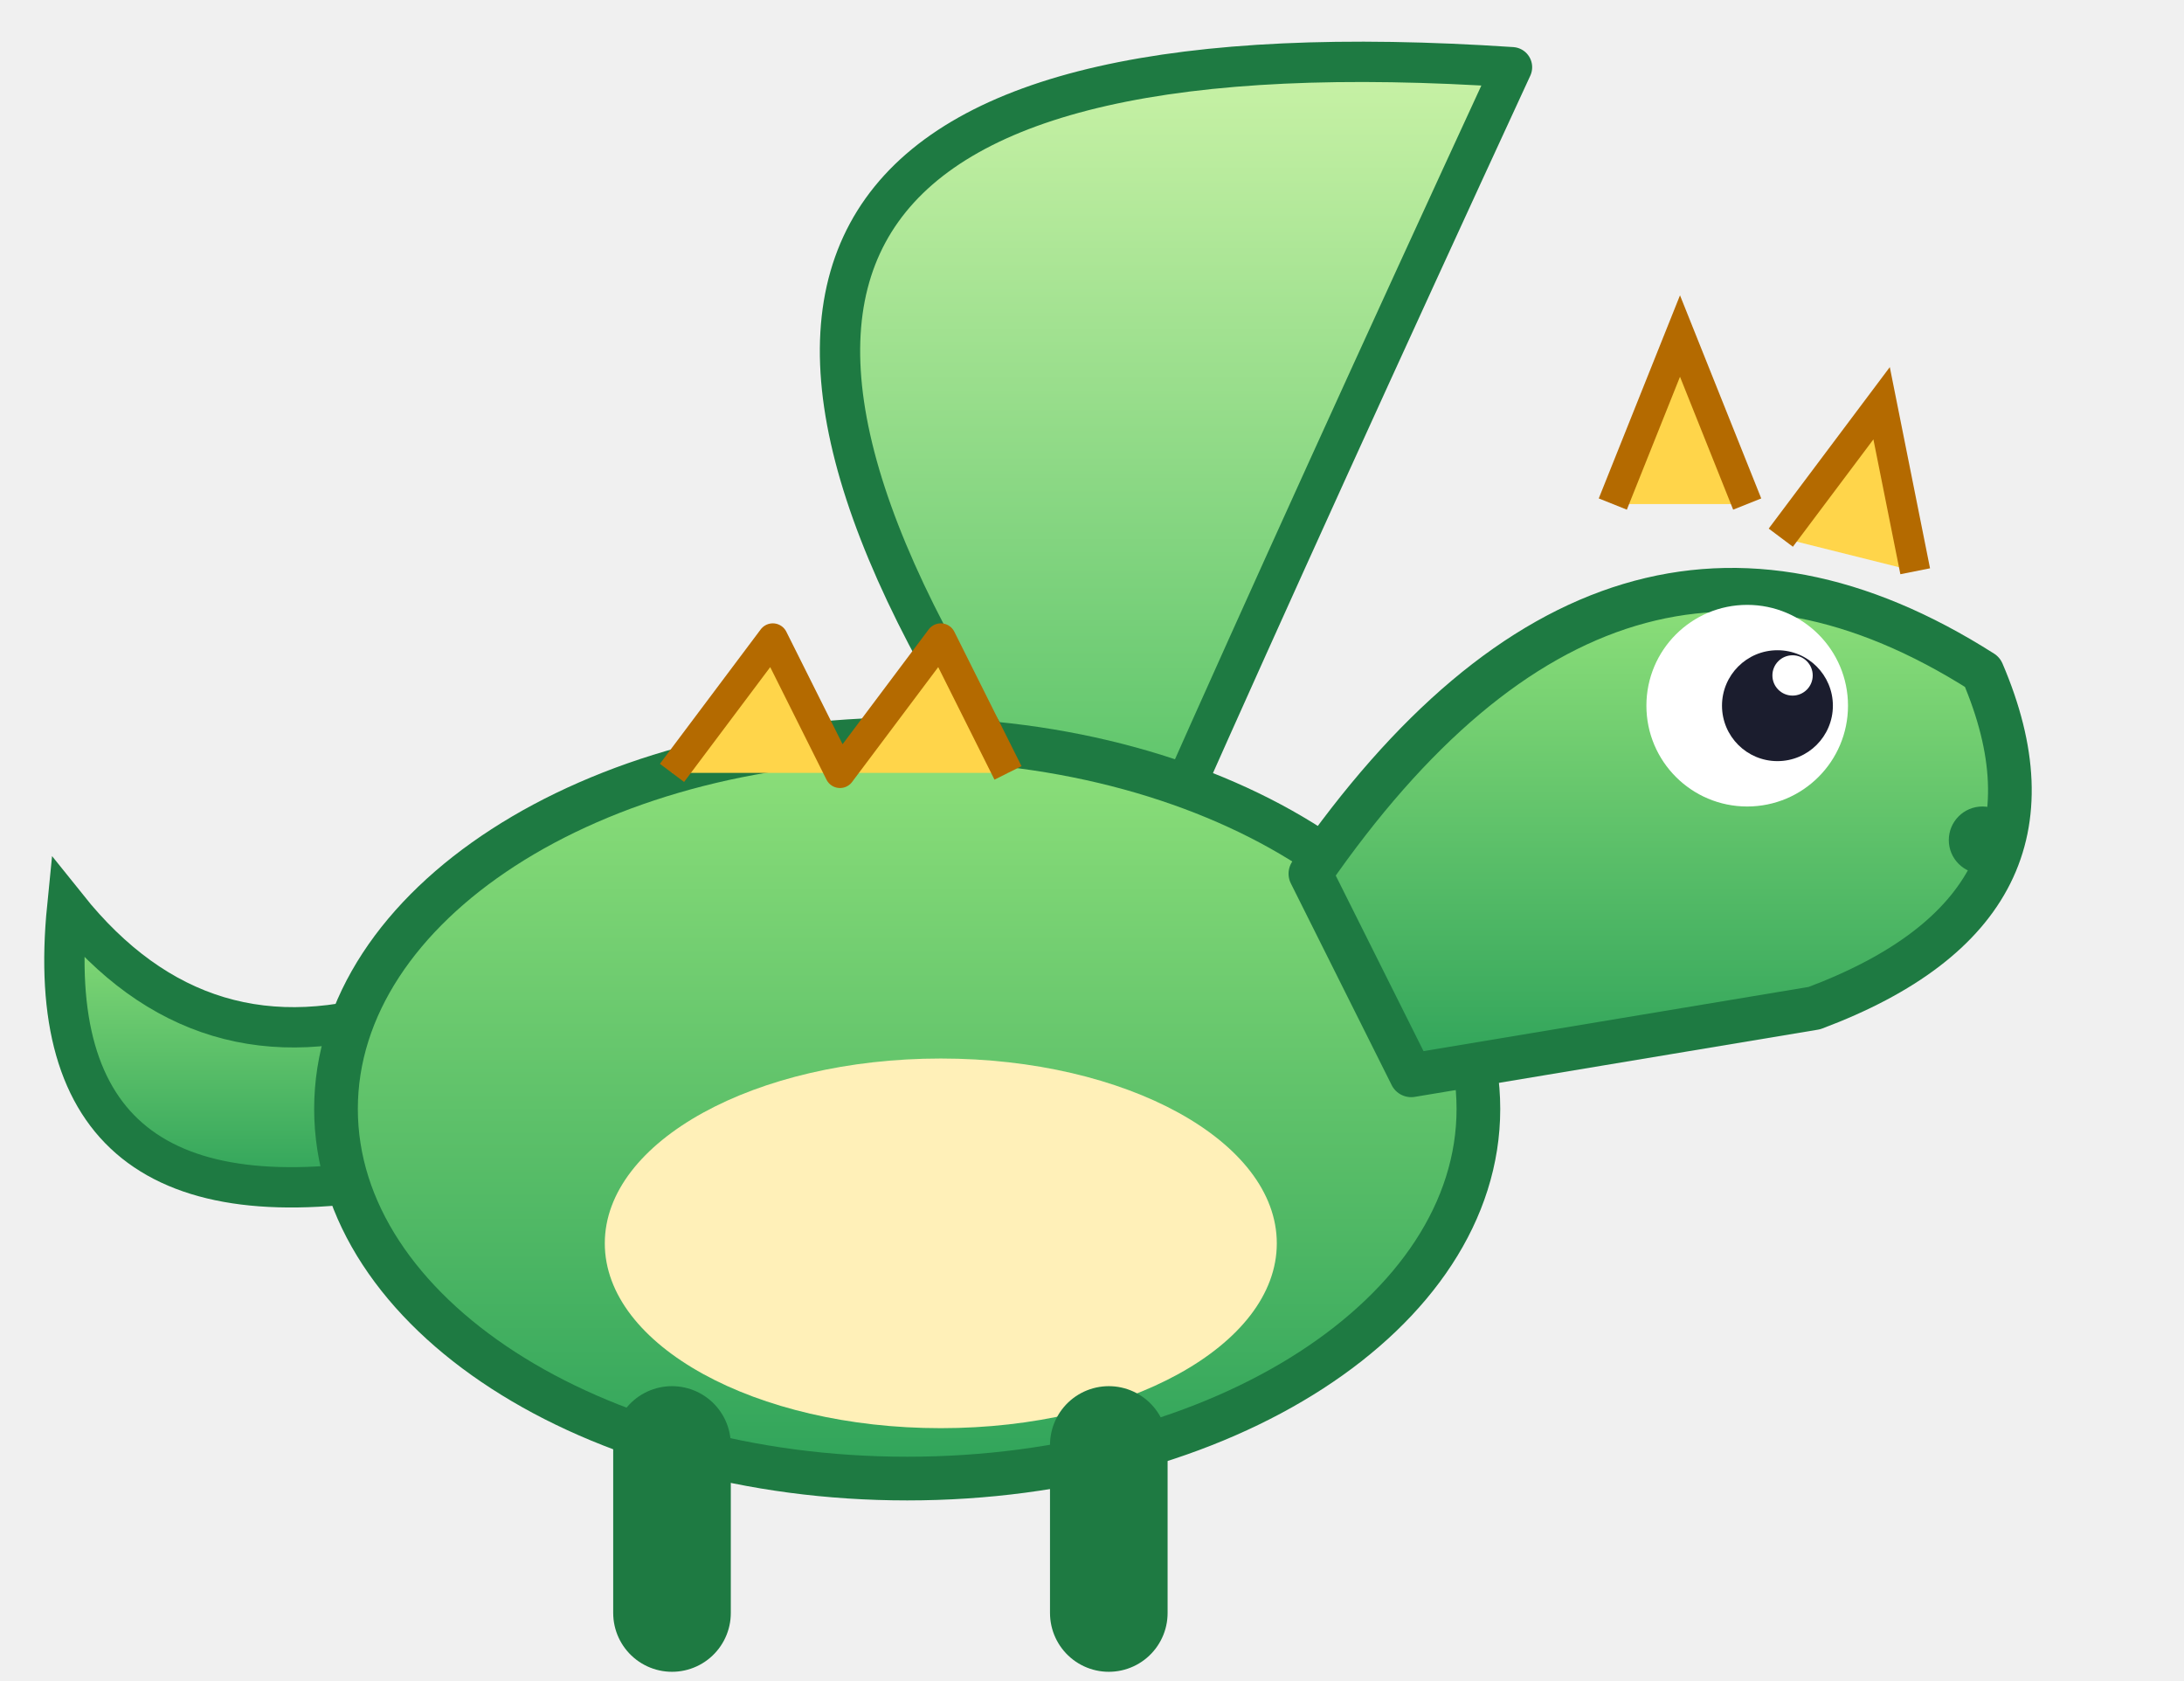
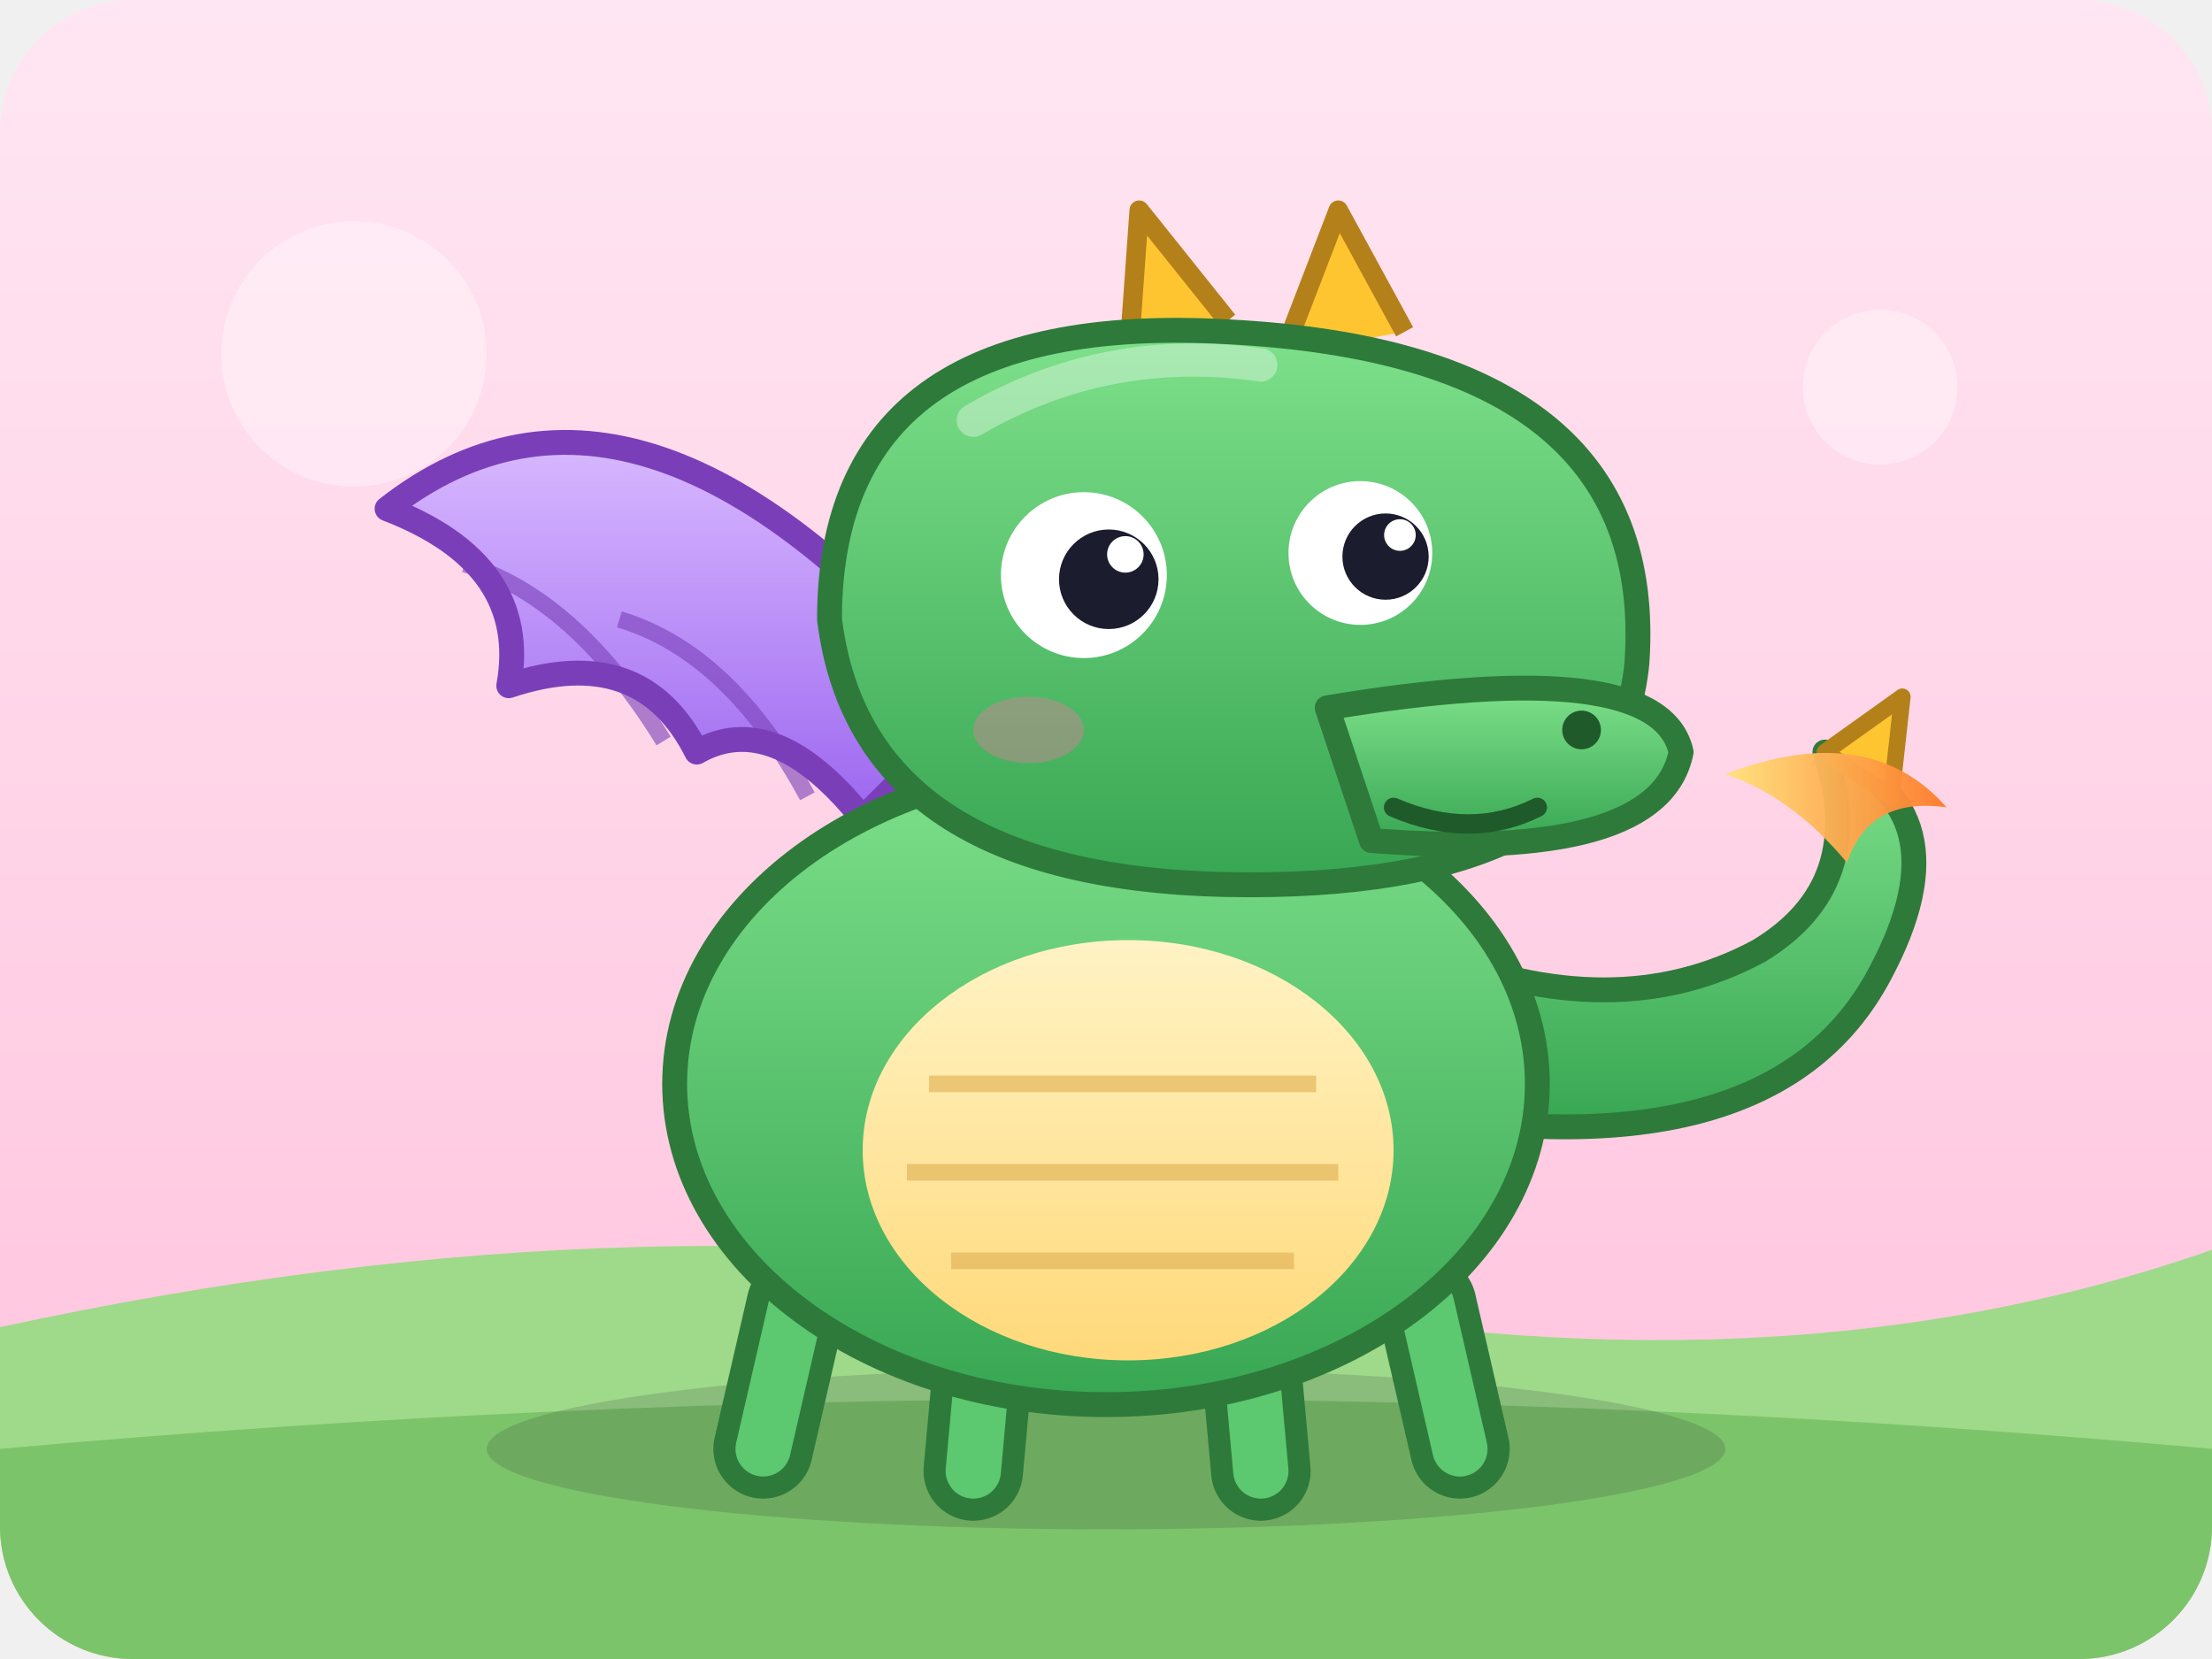
- <svg xmlns="http://www.w3.org/2000/svg" viewBox="0 0 130 100">
+ <svg xmlns="http://www.w3.org/2000/svg" width="400" height="300" viewBox="0 0 400 300">
  <defs>
-     <linearGradient id="sgDr" x1="0" y1="0" x2="0" y2="1">
-       <stop offset="0" stop-color="#8EE07A" />
-       <stop offset="1" stop-color="#2FA35A" />
+     <clipPath id="cc">
+       <rect width="400" height="300" rx="24" />
+     </clipPath>
+     <linearGradient id="bg" x1="0" y1="0" x2="0" y2="1">
+       <stop offset="0" stop-color="#FFE6F2" />
+       <stop offset="1" stop-color="#FFC1DC" />
    </linearGradient>
-     <linearGradient id="sgDw" x1="0" y1="0" x2="0" y2="1">
-       <stop offset="0" stop-color="#C9F2A6" />
-       <stop offset="1" stop-color="#5BC46A" />
+     <linearGradient id="skin" x1="0" y1="0" x2="0" y2="1">
+       <stop offset="0" stop-color="#7EE08A" />
+       <stop offset="1" stop-color="#37A653" />
+     </linearGradient>
+     <linearGradient id="belly" x1="0" y1="0" x2="0" y2="1">
+       <stop offset="0" stop-color="#FFF3C4" />
+       <stop offset="1" stop-color="#FFD97A" />
+     </linearGradient>
+     <linearGradient id="wing" x1="0" y1="0" x2="0" y2="1">
+       <stop offset="0" stop-color="#D8B8FF" />
+       <stop offset="1" stop-color="#9C66F0" />
+     </linearGradient>
+     <linearGradient id="fire" x1="0" y1="0" x2="1" y2="0">
+       <stop offset="0" stop-color="#FFE27A" />
+       <stop offset="1" stop-color="#FF7A2A" />
    </linearGradient>
  </defs>
-   <path d="M60 46 Q30 0 90 4 Q78 30 70 48Z" fill="url(#sgDw)" stroke="#1E7A42" stroke-width="2.4" stroke-linejoin="round" />
-   <path d="M24 70 Q2 74 4 54 Q12 64 24 60" fill="url(#sgDr)" stroke="#1E7A42" stroke-width="2.4" />
-   <ellipse cx="54" cy="66" rx="34" ry="22" fill="url(#sgDr)" stroke="#1E7A42" stroke-width="2.6" />
-   <ellipse cx="56" cy="74" rx="20" ry="11" fill="#FFF0B8" />
-   <path d="M40 86v10M66 86v10" stroke="#1E7A42" stroke-width="7" stroke-linecap="round" />
-   <path d="M78 52 Q96 26 118 40 Q124 54 108 60 Q96 62 84 64Z" fill="url(#sgDr)" stroke="#1E7A42" stroke-width="2.6" stroke-linejoin="round" />
-   <path d="M96 30 l4 -10 l4 10 M106 32 l6 -8 l2 10" fill="#FFD54A" stroke="#B46A00" stroke-width="1.8" />
-   <circle cx="104" cy="42" r="6" fill="#fff" />
-   <circle cx="105.8" cy="42" r="3.3" fill="#1B1D2E" />
-   <circle cx="106.7" cy="40.2" r="1.2" fill="#fff" />
-   <circle cx="118" cy="50" r="2" fill="#1E7A42" />
-   <path d="M40 46 l6 -8 l4 8 l6 -8 l4 8" fill="#FFD54A" stroke="#B46A00" stroke-width="1.8" stroke-linejoin="round" />
+   <rect width="400" height="300" rx="24" fill="url(#bg)" />
+   <g clip-path="url(#cc)">
+     <circle cx="64" cy="64" r="24" fill="#fff" opacity=".35" />
+     <circle cx="340" cy="70" r="14" fill="#fff" opacity=".35" />
+     <path d="M0 240 Q120 214 220 234 T400 226 V300 H0Z" fill="#9FD98A" />
+     <path d="M0 262 Q200 244 400 262 V300 H0Z" fill="#7CC46A" />
+   </g>
+   <ellipse cx="200" cy="262" rx="112" ry="14.56" fill="#1B1D2E" opacity="0.16" />
+   <path d="M248 200 Q320 214 340 176 Q356 146 330 136 Q338 160 318 172 Q292 186 258 172Z" fill="url(#skin)" stroke="#2E7A3A" stroke-width="4.5" stroke-linejoin="round" />
+   <path d="M330 136 l14 -10 l-2 18Z" fill="#FFC531" stroke="#B4801A" stroke-width="3" stroke-linejoin="round" />
+   <path d="M176 128 Q116 56 70 92 Q96 102 92 124 Q116 116 126 136 Q140 128 156 148Z" fill="url(#wing)" stroke="#7A3FB8" stroke-width="4.5" stroke-linejoin="round" />
+   <path d="M120 134 Q104 108 84 102 M146 144 Q132 118 112 112" stroke="#7A3FB8" stroke-width="3" fill="none" opacity=".6" />
+   <path d="M144 236 l-6 26 M178 244 l-2 22 M226 244 l2 22 M258 236 l6 26" stroke="#2E7A3A" stroke-width="18" stroke-linecap="round" />
+   <path d="M144 236 l-6 26 M178 244 l-2 22 M226 244 l2 22 M258 236 l6 26" stroke="#5CC870" stroke-width="10" stroke-linecap="round" />
+   <ellipse cx="200" cy="196" rx="78" ry="58" fill="url(#skin)" stroke="#2E7A3A" stroke-width="4.5" />
+   <ellipse cx="204" cy="208" rx="48" ry="38" fill="url(#belly)" />
+   <path d="M168 196 h70 M164 212 h78 M172 228 h62" stroke="#E2B65C" stroke-width="3" opacity=".7" />
+   <path d="M232 64 l10 -26 l12 22 M204 66 l2 -28 l16 20" fill="#FFC531" stroke="#B4801A" stroke-width="3.5" stroke-linejoin="round" />
+   <path d="M150 112 Q150 56 222 60 Q300 64 296 120 Q292 160 226 160 Q156 160 150 112Z" fill="url(#skin)" stroke="#2E7A3A" stroke-width="4.5" />
+   <path d="M240 128 Q300 118 304 136 Q300 156 248 152Z" fill="url(#skin)" stroke="#2E7A3A" stroke-width="4.5" stroke-linejoin="round" />
+   <circle cx="286" cy="132" r="3.5" fill="#1F5A2A" />
+   <circle cx="196" cy="104" r="15" fill="#fff" />
+   <circle cx="200.5" cy="104.75" r="9" fill="#1B1D2E" />
+   <circle cx="203.5" cy="100.25" r="3.3" fill="#fff" />
+   <circle cx="246" cy="100" r="13" fill="#fff" />
+   <circle cx="250.55" cy="100.65" r="7.8" fill="#1B1D2E" />
+   <circle cx="253.15" cy="96.75" r="2.86" fill="#fff" />
+   <path d="M252 146 q14 6 26 0" stroke="#1F5A2A" stroke-width="3.5" fill="none" stroke-linecap="round" />
+   <ellipse cx="186" cy="132" rx="10" ry="6" fill="#FF6FA8" opacity=".35" />
+   <path d="M312 140 q26 -10 40 6 q-14 -2 -18 10 q-10 -12 -22 -16Z" fill="url(#fire)" opacity=".95" />
+   <path d="M176 76 Q200 62 228 66" stroke="#fff" stroke-width="6" stroke-linecap="round" fill="none" opacity=".35" />
</svg>
